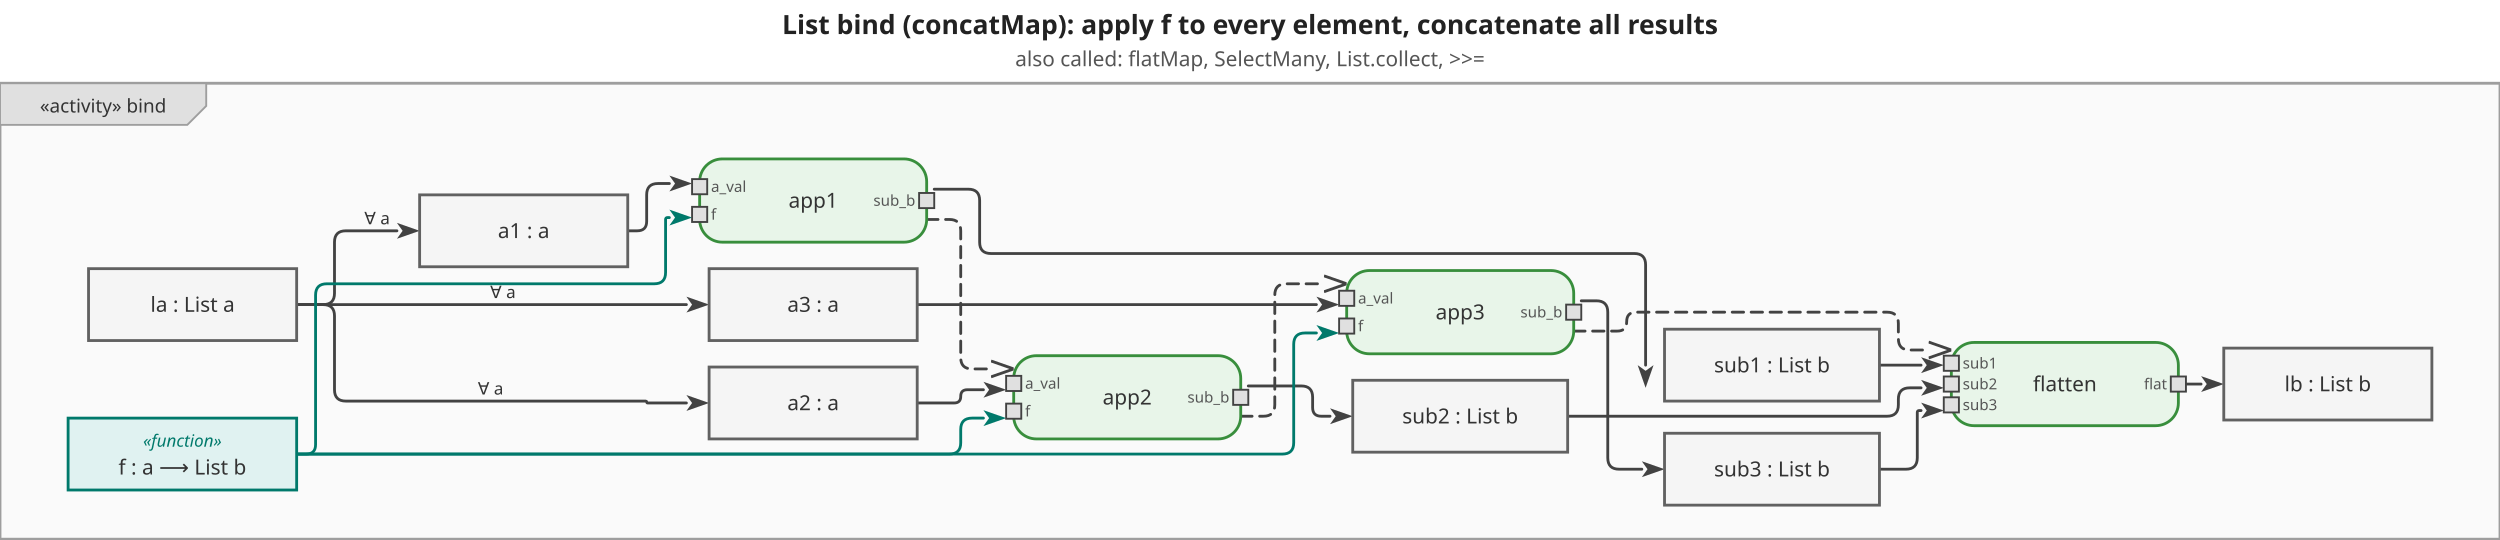
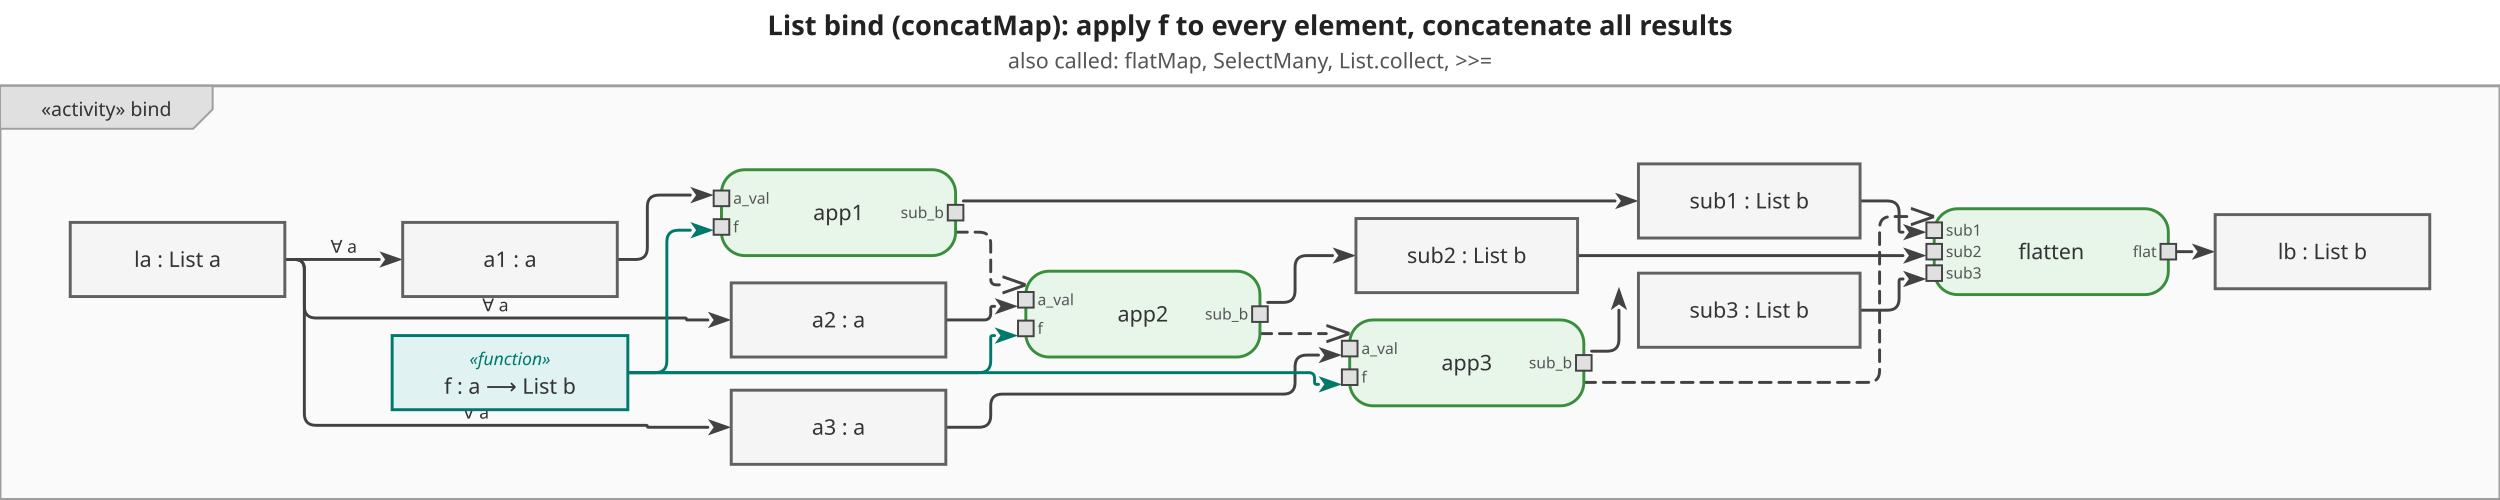
- <svg xmlns="http://www.w3.org/2000/svg" viewBox="0 0 1321.4 285" width="1321.4" height="285">
+ <svg xmlns="http://www.w3.org/2000/svg" viewBox="0 0 1281.4 256" width="1281.4" height="256">
  <defs>
    <marker id="arrowFilled" viewBox="0 0 10 10" refX="0" refY="5" markerWidth="8" markerHeight="8" orient="auto-start-reverse">
      <path d="M0,1.5 L10,5 L0,8.5 L2.5,5 Z" fill="#424242" />
    </marker>
    <marker id="arrowOpen" viewBox="0 0 10 10" refX="0" refY="5" markerWidth="8" markerHeight="8" orient="auto-start-reverse">
      <path d="M0,1.5 L10,5 L0,8.5" fill="none" stroke="#424242" stroke-width="1.25" />
    </marker>
    <marker id="arrowHof" viewBox="0 0 10 10" refX="0" refY="5" markerWidth="8" markerHeight="8" orient="auto-start-reverse">
      <path d="M0,1.5 L10,5 L0,8.5 L2.5,5 Z" fill="#00796b" />
    </marker>
  </defs>
-   <rect width="1321.4" height="285" fill="white" />
-   <text x="660.7" y="18" text-anchor="middle" font-size="14" font-weight="bold" font-family="sans-serif" fill="#222">List bind (concatMap): apply f to every element, concatenate all results</text>
-   <text x="660.7" y="35" text-anchor="middle" font-size="11" font-weight="normal" font-family="sans-serif" fill="#555">also called: flatMap, SelectMany, List.collect, &gt;&gt;=</text>
+   <rect width="1281.4" height="256" fill="white" />
+   <text x="640.7" y="18" text-anchor="middle" font-size="14" font-weight="bold" font-family="sans-serif" fill="#222">List bind (concatMap): apply f to every element, concatenate all results</text>
+   <text x="640.7" y="35" text-anchor="middle" font-size="11" font-weight="normal" font-family="sans-serif" fill="#555">also called: flatMap, SelectMany, List.collect, &gt;&gt;=</text>
  <g transform="translate(0,44) scale(1)">
-     <rect x="0" y="0" width="1321.4" height="241" fill="#fafafa" stroke="#9e9e9e" stroke-width="1.5" />
+     <rect x="0" y="0" width="1281.4" height="212" fill="#fafafa" stroke="#9e9e9e" stroke-width="1.5" />
    <g class="diagram-frame-tab tab-activity">
      <path d="M0,0 L109,0 L109,12 L99,22 L0,22 Z" fill="#e0e0e0" stroke="#9e9e9e" stroke-width="1" />
      <text x="54.5" y="12" text-anchor="middle" font-size="10" font-family="sans-serif" dominant-baseline="middle" fill="#333">«activity» bind</text>
    </g>
    <g class="edge">
-       <path d="M156.8,117.0 L170.8,117.0 Q176.8,117.0 176.8,111.0 L176.8,84.0 Q176.8,78.0 182.8,78.0 L209.8,78.0" fill="none" stroke="#424242" stroke-width="1.5" stroke-linejoin="round" stroke-linecap="round" marker-end="url(#arrowFilled)" />
-       <text x="199.3" y="72" text-anchor="middle" dominant-baseline="middle" font-size="9" font-family="sans-serif" fill="#333">∀ a</text>
+       <path d="M146.0,89.0 L194.4,89.0" fill="none" stroke="#424242" stroke-width="1.5" stroke-linejoin="round" stroke-linecap="round" marker-end="url(#arrowFilled)" />
+       <text x="176.2" y="83" text-anchor="middle" dominant-baseline="middle" font-size="9" font-family="sans-serif" fill="#333">∀ a</text>
    </g>
    <g class="edge">
-       <path d="M156.8,117.0 L170.8,117.0 Q176.8,117.0 176.8,123.0 L176.8,162.0 Q176.8,168.0 182.8,168.0 L341.3,168.0 Q341.8,168.0 341.8,168.5 L341.8,168.5 Q341.8,169.0 342.3,169.0 L362.8,169.0" fill="none" stroke="#424242" stroke-width="1.5" stroke-linejoin="round" stroke-linecap="round" marker-end="url(#arrowFilled)" />
-       <text x="259.3" y="162" text-anchor="middle" dominant-baseline="middle" font-size="9" font-family="sans-serif" fill="#333">∀ a</text>
+       <path d="M146.0,89.0 L151.0,89.0 Q156.0,89.0 156.0,94.0 L156.0,113.0 Q156.0,119.0 162.0,119.0 L351.3,119.0 Q351.8,119.0 351.8,119.5 L351.8,119.5 Q351.8,120.0 352.3,120.0 L362.8,120.0" fill="none" stroke="#424242" stroke-width="1.5" stroke-linejoin="round" stroke-linecap="round" marker-end="url(#arrowFilled)" />
+       <text x="253.9" y="113" text-anchor="middle" dominant-baseline="middle" font-size="9" font-family="sans-serif" fill="#333">∀ a</text>
    </g>
    <g class="edge">
-       <path d="M156.8,117.0 L362.8,117.0" fill="none" stroke="#424242" stroke-width="1.5" stroke-linejoin="round" stroke-linecap="round" marker-end="url(#arrowFilled)" />
-       <text x="265.8" y="111" text-anchor="middle" dominant-baseline="middle" font-size="9" font-family="sans-serif" fill="#333">∀ a</text>
+       <path d="M146.0,89.0 L151.0,89.0 Q156.0,89.0 156.0,94.0 L156.0,168.0 Q156.0,174.0 162.0,174.0 L331.3,174.0 Q331.8,174.0 331.8,174.5 L331.8,174.5 Q331.8,175.0 332.3,175.0 L362.8,175.0" fill="none" stroke="#424242" stroke-width="1.5" stroke-linejoin="round" stroke-linecap="round" marker-end="url(#arrowFilled)" />
+       <text x="243.9" y="168" text-anchor="middle" dominant-baseline="middle" font-size="9" font-family="sans-serif" fill="#333">∀ a</text>
    </g>
    <g class="edge">
-       <path d="M331.8,78.0 L336.8,78.0 Q341.8,78.0 341.8,73.0 L341.8,59.0 Q341.8,53.0 347.8,53.0 L353.8,53.0" fill="none" stroke="#424242" stroke-width="1.5" stroke-linejoin="round" stroke-linecap="round" marker-end="url(#arrowFilled)" />
+       <path d="M316.4,89.0 L325.8,89.0 Q331.8,89.0 331.8,83.0 L331.8,62.0 Q331.8,56.0 337.8,56.0 L353.8,56.0" fill="none" stroke="#424242" stroke-width="1.5" stroke-linejoin="round" stroke-linecap="round" marker-end="url(#arrowFilled)" />
    </g>
    <g class="edge hof-edge">
-       <path d="M156.8,196.0 L161.8,196.0 Q166.8,196.0 166.8,191.0 L166.8,112.0 Q166.8,106.0 172.8,106.0 L345.8,106.0 Q351.8,106.0 351.8,100.0 L351.8,72.0 Q351.8,71.0 352.8,71.0 L353.8,71.0" fill="none" stroke="#00796b" stroke-width="1.5" stroke-linejoin="round" stroke-linecap="round" marker-end="url(#arrowHof)" />
+       <path d="M321.8,147.0 L335.8,147.0 Q341.8,147.0 341.8,141.0 L341.8,80.0 Q341.8,74.0 347.8,74.0 L353.8,74.0" fill="none" stroke="#00796b" stroke-width="1.5" stroke-linejoin="round" stroke-linecap="round" marker-end="url(#arrowHof)" />
    </g>
    <g class="edge">
-       <path d="M493.8,56.0 L511.8,56.0 Q517.8,56.0 517.8,62.0 L517.8,84.0 Q517.8,90.0 523.8,90.0 L863.8,90.0 Q869.8,90.0 869.8,96.0 L869.8,149.0 L869.8,149.0" fill="none" stroke="#424242" stroke-width="1.5" stroke-linejoin="round" stroke-linecap="round" marker-end="url(#arrowFilled)" />
+       <path d="M493.8,59.0 L827.8,59.0" fill="none" stroke="#424242" stroke-width="1.5" stroke-linejoin="round" stroke-linecap="round" marker-end="url(#arrowFilled)" />
    </g>
    <g class="edge">
-       <path d="M484.8,169.0 L504.3,169.0 Q507.8,169.0 507.8,165.5 L507.8,165.5 Q507.8,162.0 511.3,162.0 L519.8,162.0" fill="none" stroke="#424242" stroke-width="1.5" stroke-linejoin="round" stroke-linecap="round" marker-end="url(#arrowFilled)" />
+       <path d="M484.8,120.0 L504.3,120.0 Q507.8,120.0 507.8,116.5 L507.8,114.0 Q507.8,113.0 508.8,113.0 L509.8,113.0" fill="none" stroke="#424242" stroke-width="1.5" stroke-linejoin="round" stroke-linecap="round" marker-end="url(#arrowFilled)" />
    </g>
    <g class="edge hof-edge">
-       <path d="M156.8,196.0 L501.8,196.0 Q507.8,196.0 507.8,190.0 L507.8,183.0 Q507.8,177.0 513.8,177.0 L519.8,177.0" fill="none" stroke="#00796b" stroke-width="1.5" stroke-linejoin="round" stroke-linecap="round" marker-end="url(#arrowHof)" />
+       <path d="M321.8,147.0 L501.8,147.0 Q507.8,147.0 507.8,141.0 L507.8,129.0 Q507.8,128.0 508.8,128.0 L509.8,128.0" fill="none" stroke="#00796b" stroke-width="1.5" stroke-linejoin="round" stroke-linecap="round" marker-end="url(#arrowHof)" />
    </g>
    <g class="edge">
-       <path d="M659.8,160.0 L687.8,160.0 Q693.8,160.0 693.8,166.0 L693.8,171.4 Q693.8,176.0 698.4,176.0 L703.0,176.0" fill="none" stroke="#424242" stroke-width="1.5" stroke-linejoin="round" stroke-linecap="round" marker-end="url(#arrowFilled)" />
+       <path d="M649.8,111.0 L657.8,111.0 Q663.8,111.0 663.8,105.0 L663.8,93.0 Q663.8,87.0 669.8,87.0 L683.0,87.0" fill="none" stroke="#424242" stroke-width="1.5" stroke-linejoin="round" stroke-linecap="round" marker-end="url(#arrowFilled)" />
    </g>
    <g class="edge">
-       <path d="M484.8,117.0 L695.8,117.0" fill="none" stroke="#424242" stroke-width="1.5" stroke-linejoin="round" stroke-linecap="round" marker-end="url(#arrowFilled)" />
+       <path d="M484.8,175.0 L501.8,175.0 Q507.8,175.0 507.8,169.0 L507.8,164.0 Q507.8,158.0 513.8,158.0 L657.8,158.0 Q663.8,158.0 663.8,152.0 L663.8,144.0 Q663.8,138.0 669.8,138.0 L675.8,138.0" fill="none" stroke="#424242" stroke-width="1.5" stroke-linejoin="round" stroke-linecap="round" marker-end="url(#arrowFilled)" />
    </g>
    <g class="edge hof-edge">
-       <path d="M156.8,196.0 L677.8,196.0 Q683.8,196.0 683.8,190.0 L683.8,138.0 Q683.8,132.0 689.8,132.0 L695.8,132.0" fill="none" stroke="#00796b" stroke-width="1.5" stroke-linejoin="round" stroke-linecap="round" marker-end="url(#arrowHof)" />
+       <path d="M321.8,147.0 L670.8,147.0 Q673.8,147.0 673.8,150.0 L673.8,152.0 Q673.8,153.0 674.8,153.0 L675.8,153.0" fill="none" stroke="#00796b" stroke-width="1.5" stroke-linejoin="round" stroke-linecap="round" marker-end="url(#arrowHof)" />
    </g>
    <g class="edge">
-       <path d="M835.8,115.0 L843.8,115.0 Q849.8,115.0 849.8,121.0 L849.8,198.0 Q849.8,204.0 855.8,204.0 L867.8,204.0" fill="none" stroke="#424242" stroke-width="1.5" stroke-linejoin="round" stroke-linecap="round" marker-end="url(#arrowFilled)" />
+       <path d="M815.8,136.0 L823.8,136.0 Q829.8,136.0 829.8,130.0 L829.8,115.0 L829.8,115.0" fill="none" stroke="#424242" stroke-width="1.5" stroke-linejoin="round" stroke-linecap="round" marker-end="url(#arrowFilled)" />
    </g>
    <g class="edge">
-       <path d="M993.4,149.0 L1015.4,149.0" fill="none" stroke="#424242" stroke-width="1.5" stroke-linejoin="round" stroke-linecap="round" marker-end="url(#arrowFilled)" />
+       <path d="M953.4,59.0 L967.4,59.0 Q973.4,59.0 973.4,65.0 L973.4,74.0 Q973.4,75.0 974.4,75.0 L975.4,75.0" fill="none" stroke="#424242" stroke-width="1.5" stroke-linejoin="round" stroke-linecap="round" marker-end="url(#arrowFilled)" />
    </g>
    <g class="edge">
-       <path d="M828.6,176.0 L997.4,176.0 Q1003.4,176.0 1003.4,170.0 L1003.4,167.0 Q1003.4,161.0 1009.4,161.0 L1015.4,161.0" fill="none" stroke="#424242" stroke-width="1.5" stroke-linejoin="round" stroke-linecap="round" marker-end="url(#arrowFilled)" />
+       <path d="M808.6,87.0 L975.4,87.0" fill="none" stroke="#424242" stroke-width="1.5" stroke-linejoin="round" stroke-linecap="round" marker-end="url(#arrowFilled)" />
    </g>
    <g class="edge">
-       <path d="M993.4,204.0 L1007.4,204.0 Q1013.4,204.0 1013.4,198.0 L1013.4,174.0 Q1013.4,173.0 1014.4,173.0 L1015.4,173.0" fill="none" stroke="#424242" stroke-width="1.5" stroke-linejoin="round" stroke-linecap="round" marker-end="url(#arrowFilled)" />
+       <path d="M953.4,115.0 L967.4,115.0 Q973.4,115.0 973.4,109.0 L973.4,100.0 Q973.4,99.0 974.4,99.0 L975.4,99.0" fill="none" stroke="#424242" stroke-width="1.5" stroke-linejoin="round" stroke-linecap="round" marker-end="url(#arrowFilled)" />
    </g>
    <g class="edge">
-       <path d="M1155.4,159.0 L1163.4,159.0" fill="none" stroke="#424242" stroke-width="1.5" stroke-linejoin="round" stroke-linecap="round" marker-end="url(#arrowFilled)" />
+       <path d="M1115.4,85.0 L1123.4,85.0" fill="none" stroke="#424242" stroke-width="1.5" stroke-linejoin="round" stroke-linecap="round" marker-end="url(#arrowFilled)" />
    </g>
    <g class="edge">
-       <path d="M489.8,72.0 L501.8,72.0 Q507.8,72.0 507.8,78.0 L507.8,145.0 Q507.8,151.0 513.8,151.0 L523.8,151.0" fill="none" stroke="#424242" stroke-width="1.5" stroke-linejoin="round" stroke-linecap="round" marker-end="url(#arrowOpen)" stroke-dasharray="6,4" />
+       <path d="M489.8,75.0 L501.8,75.0 Q507.8,75.0 507.8,81.0 L507.8,99.0 Q507.8,102.0 510.8,102.0 L513.8,102.0" fill="none" stroke="#424242" stroke-width="1.5" stroke-linejoin="round" stroke-linecap="round" marker-end="url(#arrowOpen)" stroke-dasharray="6,4" />
    </g>
    <g class="edge">
-       <path d="M655.8,176.0 L667.8,176.0 Q673.8,176.0 673.8,170.0 L673.8,112.0 Q673.8,106.0 679.8,106.0 L699.8,106.0" fill="none" stroke="#424242" stroke-width="1.5" stroke-linejoin="round" stroke-linecap="round" marker-end="url(#arrowOpen)" stroke-dasharray="6,4" />
+       <path d="M645.8,127.0 L679.8,127.0" fill="none" stroke="#424242" stroke-width="1.5" stroke-linejoin="round" stroke-linecap="round" marker-end="url(#arrowOpen)" stroke-dasharray="6,4" />
    </g>
    <g class="edge">
-       <path d="M831.8,131.0 L854.8,131.0 Q859.8,131.0 859.8,126.0 L859.8,126.0 Q859.8,121.0 864.8,121.0 L997.4,121.0 Q1003.4,121.0 1003.4,127.0 L1003.4,135.0 Q1003.4,141.0 1009.4,141.0 L1019.4,141.0" fill="none" stroke="#424242" stroke-width="1.5" stroke-linejoin="round" stroke-linecap="round" marker-end="url(#arrowOpen)" stroke-dasharray="6,4" />
+       <path d="M811.8,152.0 L957.4,152.0 Q963.4,152.0 963.4,146.0 L963.4,73.0 Q963.4,67.0 969.4,67.0 L979.4,67.0" fill="none" stroke="#424242" stroke-width="1.5" stroke-linejoin="round" stroke-linecap="round" marker-end="url(#arrowOpen)" stroke-dasharray="6,4" />
    </g>
    <g class="action-node">
-       <rect x="369.8" y="40" width="120" height="44" rx="12" fill="#e8f5e9" stroke="#388e3c" stroke-width="1.5" />
-       <text class="action-label" x="429.8" y="62" text-anchor="middle" font-size="11" font-family="sans-serif" dominant-baseline="middle" fill="#333">app1</text>
+       <rect x="369.8" y="43" width="120" height="44" rx="12" fill="#e8f5e9" stroke="#388e3c" stroke-width="1.5" />
+       <text class="action-label" x="429.8" y="65" text-anchor="middle" font-size="11" font-family="sans-serif" dominant-baseline="middle" fill="#333">app1</text>
      <g class="pin pin-in">
-         <rect x="365.8" y="50.667" width="8" height="8" fill="#e0e0e0" stroke="#424242" stroke-width="1" />
-         <text x="375.8" y="54.667" text-anchor="start" font-size="8" font-family="sans-serif" dominant-baseline="middle" fill="#555">a_val</text>
+         <rect x="365.8" y="53.667" width="8" height="8" fill="#e0e0e0" stroke="#424242" stroke-width="1" />
+         <text x="375.8" y="57.667" text-anchor="start" dominant-baseline="middle" font-size="8" font-family="sans-serif" fill="#555">a_val</text>
      </g>
      <g class="pin pin-in">
-         <rect x="365.8" y="65.333" width="8" height="8" fill="#e0e0e0" stroke="#424242" stroke-width="1" />
-         <text x="375.8" y="69.333" text-anchor="start" font-size="8" font-family="sans-serif" dominant-baseline="middle" fill="#555">f</text>
+         <rect x="365.8" y="68.333" width="8" height="8" fill="#e0e0e0" stroke="#424242" stroke-width="1" />
+         <text x="375.8" y="72.333" text-anchor="start" dominant-baseline="middle" font-size="8" font-family="sans-serif" fill="#555">f</text>
      </g>
      <g class="pin pin-out">
-         <rect x="485.8" y="58" width="8" height="8" fill="#e0e0e0" stroke="#424242" stroke-width="1" />
-         <text x="483.8" y="62" text-anchor="end" font-size="8" font-family="sans-serif" dominant-baseline="middle" fill="#555">sub_b</text>
+         <rect x="485.8" y="61" width="8" height="8" fill="#e0e0e0" stroke="#424242" stroke-width="1" />
+         <text x="483.8" y="65" text-anchor="end" dominant-baseline="middle" font-size="8" font-family="sans-serif" fill="#555">sub_b</text>
      </g>
    </g>
    <g class="action-node">
-       <rect x="535.8" y="144" width="120" height="44" rx="12" fill="#e8f5e9" stroke="#388e3c" stroke-width="1.5" />
-       <text class="action-label" x="595.8" y="166" text-anchor="middle" font-size="11" font-family="sans-serif" dominant-baseline="middle" fill="#333">app2</text>
+       <rect x="525.8" y="95" width="120" height="44" rx="12" fill="#e8f5e9" stroke="#388e3c" stroke-width="1.5" />
+       <text class="action-label" x="585.8" y="117" text-anchor="middle" font-size="11" font-family="sans-serif" dominant-baseline="middle" fill="#333">app2</text>
      <g class="pin pin-in">
-         <rect x="531.8" y="154.667" width="8" height="8" fill="#e0e0e0" stroke="#424242" stroke-width="1" />
-         <text x="541.8" y="158.667" text-anchor="start" font-size="8" font-family="sans-serif" dominant-baseline="middle" fill="#555">a_val</text>
+         <rect x="521.8" y="105.667" width="8" height="8" fill="#e0e0e0" stroke="#424242" stroke-width="1" />
+         <text x="531.8" y="109.667" text-anchor="start" dominant-baseline="middle" font-size="8" font-family="sans-serif" fill="#555">a_val</text>
      </g>
      <g class="pin pin-in">
-         <rect x="531.8" y="169.333" width="8" height="8" fill="#e0e0e0" stroke="#424242" stroke-width="1" />
-         <text x="541.8" y="173.333" text-anchor="start" font-size="8" font-family="sans-serif" dominant-baseline="middle" fill="#555">f</text>
+         <rect x="521.8" y="120.333" width="8" height="8" fill="#e0e0e0" stroke="#424242" stroke-width="1" />
+         <text x="531.8" y="124.333" text-anchor="start" dominant-baseline="middle" font-size="8" font-family="sans-serif" fill="#555">f</text>
      </g>
      <g class="pin pin-out">
-         <rect x="651.8" y="162" width="8" height="8" fill="#e0e0e0" stroke="#424242" stroke-width="1" />
-         <text x="649.8" y="166" text-anchor="end" font-size="8" font-family="sans-serif" dominant-baseline="middle" fill="#555">sub_b</text>
+         <rect x="641.8" y="113" width="8" height="8" fill="#e0e0e0" stroke="#424242" stroke-width="1" />
+         <text x="639.8" y="117" text-anchor="end" dominant-baseline="middle" font-size="8" font-family="sans-serif" fill="#555">sub_b</text>
      </g>
    </g>
    <g class="action-node">
-       <rect x="711.8" y="99" width="120" height="44" rx="12" fill="#e8f5e9" stroke="#388e3c" stroke-width="1.5" />
-       <text class="action-label" x="771.8" y="121" text-anchor="middle" font-size="11" font-family="sans-serif" dominant-baseline="middle" fill="#333">app3</text>
+       <rect x="691.8" y="120" width="120" height="44" rx="12" fill="#e8f5e9" stroke="#388e3c" stroke-width="1.5" />
+       <text class="action-label" x="751.8" y="142" text-anchor="middle" font-size="11" font-family="sans-serif" dominant-baseline="middle" fill="#333">app3</text>
      <g class="pin pin-in">
-         <rect x="707.8" y="109.667" width="8" height="8" fill="#e0e0e0" stroke="#424242" stroke-width="1" />
-         <text x="717.8" y="113.667" text-anchor="start" font-size="8" font-family="sans-serif" dominant-baseline="middle" fill="#555">a_val</text>
+         <rect x="687.8" y="130.667" width="8" height="8" fill="#e0e0e0" stroke="#424242" stroke-width="1" />
+         <text x="697.8" y="134.667" text-anchor="start" dominant-baseline="middle" font-size="8" font-family="sans-serif" fill="#555">a_val</text>
      </g>
      <g class="pin pin-in">
-         <rect x="707.8" y="124.333" width="8" height="8" fill="#e0e0e0" stroke="#424242" stroke-width="1" />
-         <text x="717.8" y="128.333" text-anchor="start" font-size="8" font-family="sans-serif" dominant-baseline="middle" fill="#555">f</text>
+         <rect x="687.8" y="145.333" width="8" height="8" fill="#e0e0e0" stroke="#424242" stroke-width="1" />
+         <text x="697.8" y="149.333" text-anchor="start" dominant-baseline="middle" font-size="8" font-family="sans-serif" fill="#555">f</text>
      </g>
      <g class="pin pin-out">
-         <rect x="827.8" y="117" width="8" height="8" fill="#e0e0e0" stroke="#424242" stroke-width="1" />
-         <text x="825.8" y="121" text-anchor="end" font-size="8" font-family="sans-serif" dominant-baseline="middle" fill="#555">sub_b</text>
+         <rect x="807.8" y="138" width="8" height="8" fill="#e0e0e0" stroke="#424242" stroke-width="1" />
+         <text x="805.8" y="142" text-anchor="end" dominant-baseline="middle" font-size="8" font-family="sans-serif" fill="#555">sub_b</text>
      </g>
    </g>
    <g class="action-node">
-       <rect x="1031.4" y="137" width="120" height="44" rx="12" fill="#e8f5e9" stroke="#388e3c" stroke-width="1.5" />
-       <text class="action-label" x="1091.4" y="159" text-anchor="middle" font-size="11" font-family="sans-serif" dominant-baseline="middle" fill="#333">flatten</text>
+       <rect x="991.4" y="63" width="120" height="44" rx="12" fill="#e8f5e9" stroke="#388e3c" stroke-width="1.5" />
+       <text class="action-label" x="1051.4" y="85" text-anchor="middle" font-size="11" font-family="sans-serif" dominant-baseline="middle" fill="#333">flatten</text>
      <g class="pin pin-in">
-         <rect x="1027.4" y="144" width="8" height="8" fill="#e0e0e0" stroke="#424242" stroke-width="1" />
-         <text x="1037.4" y="148" text-anchor="start" font-size="8" font-family="sans-serif" dominant-baseline="middle" fill="#555">sub1</text>
+         <rect x="987.4" y="70" width="8" height="8" fill="#e0e0e0" stroke="#424242" stroke-width="1" />
+         <text x="997.4" y="74" text-anchor="start" dominant-baseline="middle" font-size="8" font-family="sans-serif" fill="#555">sub1</text>
      </g>
      <g class="pin pin-in">
-         <rect x="1027.4" y="155" width="8" height="8" fill="#e0e0e0" stroke="#424242" stroke-width="1" />
-         <text x="1037.4" y="159" text-anchor="start" font-size="8" font-family="sans-serif" dominant-baseline="middle" fill="#555">sub2</text>
+         <rect x="987.4" y="81" width="8" height="8" fill="#e0e0e0" stroke="#424242" stroke-width="1" />
+         <text x="997.4" y="85" text-anchor="start" dominant-baseline="middle" font-size="8" font-family="sans-serif" fill="#555">sub2</text>
      </g>
      <g class="pin pin-in">
-         <rect x="1027.4" y="166" width="8" height="8" fill="#e0e0e0" stroke="#424242" stroke-width="1" />
-         <text x="1037.4" y="170" text-anchor="start" font-size="8" font-family="sans-serif" dominant-baseline="middle" fill="#555">sub3</text>
+         <rect x="987.4" y="92" width="8" height="8" fill="#e0e0e0" stroke="#424242" stroke-width="1" />
+         <text x="997.4" y="96" text-anchor="start" dominant-baseline="middle" font-size="8" font-family="sans-serif" fill="#555">sub3</text>
      </g>
      <g class="pin pin-out">
-         <rect x="1147.4" y="155" width="8" height="8" fill="#e0e0e0" stroke="#424242" stroke-width="1" />
-         <text x="1145.4" y="159" text-anchor="end" font-size="8" font-family="sans-serif" dominant-baseline="middle" fill="#555">flat</text>
+         <rect x="1107.4" y="81" width="8" height="8" fill="#e0e0e0" stroke="#424242" stroke-width="1" />
+         <text x="1105.4" y="85" text-anchor="end" dominant-baseline="middle" font-size="8" font-family="sans-serif" fill="#555">flat</text>
      </g>
    </g>
    <g class="object-node">
-       <rect x="46.8" y="98" width="110" height="38" fill="#f5f5f5" stroke="#616161" stroke-width="1.5" />
-       <text x="101.8" y="117" text-anchor="middle" font-size="11" font-family="sans-serif" dominant-baseline="middle" fill="#333">la : List a</text>
+       <rect x="36" y="70" width="110" height="38" fill="#f5f5f5" stroke="#616161" stroke-width="1.5" />
+       <text x="91" y="89" text-anchor="middle" font-size="11" font-family="sans-serif" dominant-baseline="middle" fill="#333">la : List a</text>
    </g>
    <g class="object-node hof">
-       <rect x="36" y="177" width="120.8" height="38" fill="#e0f2f1" stroke="#00796b" stroke-width="1.5" />
-       <text x="96.4" y="189" text-anchor="middle" font-size="9" font-style="italic" font-family="sans-serif" dominant-baseline="middle" fill="#00796b">«function»</text>
-       <text x="96.4" y="203" text-anchor="middle" font-size="11" font-family="sans-serif" dominant-baseline="middle" fill="#333">f : a ⟶ List b</text>
+       <rect x="201" y="128" width="120.8" height="38" fill="#e0f2f1" stroke="#00796b" stroke-width="1.5" />
+       <text x="261.4" y="140" text-anchor="middle" font-size="9" font-style="italic" font-family="sans-serif" dominant-baseline="middle" fill="#00796b">«function»</text>
+       <text x="261.4" y="154" text-anchor="middle" font-size="11" font-family="sans-serif" dominant-baseline="middle" fill="#333">f : a ⟶ List b</text>
    </g>
    <g class="object-node">
-       <rect x="221.8" y="59" width="110" height="38" fill="#f5f5f5" stroke="#616161" stroke-width="1.5" />
-       <text x="276.8" y="78" text-anchor="middle" font-size="11" font-family="sans-serif" dominant-baseline="middle" fill="#333">a1 : a</text>
+       <rect x="206.4" y="70" width="110" height="38" fill="#f5f5f5" stroke="#616161" stroke-width="1.5" />
+       <text x="261.4" y="89" text-anchor="middle" font-size="11" font-family="sans-serif" dominant-baseline="middle" fill="#333">a1 : a</text>
    </g>
    <g class="object-node">
-       <rect x="374.8" y="150" width="110" height="38" fill="#f5f5f5" stroke="#616161" stroke-width="1.5" />
-       <text x="429.8" y="169" text-anchor="middle" font-size="11" font-family="sans-serif" dominant-baseline="middle" fill="#333">a2 : a</text>
+       <rect x="374.8" y="101" width="110" height="38" fill="#f5f5f5" stroke="#616161" stroke-width="1.5" />
+       <text x="429.8" y="120" text-anchor="middle" font-size="11" font-family="sans-serif" dominant-baseline="middle" fill="#333">a2 : a</text>
    </g>
    <g class="object-node">
-       <rect x="374.8" y="98" width="110" height="38" fill="#f5f5f5" stroke="#616161" stroke-width="1.5" />
-       <text x="429.8" y="117" text-anchor="middle" font-size="11" font-family="sans-serif" dominant-baseline="middle" fill="#333">a3 : a</text>
+       <rect x="374.8" y="156" width="110" height="38" fill="#f5f5f5" stroke="#616161" stroke-width="1.5" />
+       <text x="429.8" y="175" text-anchor="middle" font-size="11" font-family="sans-serif" dominant-baseline="middle" fill="#333">a3 : a</text>
    </g>
    <g class="object-node">
-       <rect x="879.8" y="130" width="113.6" height="38" fill="#f5f5f5" stroke="#616161" stroke-width="1.5" />
-       <text x="936.6" y="149" text-anchor="middle" font-size="11" font-family="sans-serif" dominant-baseline="middle" fill="#333">sub1 : List b</text>
+       <rect x="839.8" y="40" width="113.6" height="38" fill="#f5f5f5" stroke="#616161" stroke-width="1.5" />
+       <text x="896.6" y="59" text-anchor="middle" font-size="11" font-family="sans-serif" dominant-baseline="middle" fill="#333">sub1 : List b</text>
    </g>
    <g class="object-node">
-       <rect x="715" y="157" width="113.6" height="38" fill="#f5f5f5" stroke="#616161" stroke-width="1.5" />
-       <text x="771.8" y="176" text-anchor="middle" font-size="11" font-family="sans-serif" dominant-baseline="middle" fill="#333">sub2 : List b</text>
+       <rect x="695" y="68" width="113.6" height="38" fill="#f5f5f5" stroke="#616161" stroke-width="1.5" />
+       <text x="751.8" y="87" text-anchor="middle" font-size="11" font-family="sans-serif" dominant-baseline="middle" fill="#333">sub2 : List b</text>
    </g>
    <g class="object-node">
-       <rect x="879.8" y="185" width="113.6" height="38" fill="#f5f5f5" stroke="#616161" stroke-width="1.5" />
-       <text x="936.6" y="204" text-anchor="middle" font-size="11" font-family="sans-serif" dominant-baseline="middle" fill="#333">sub3 : List b</text>
+       <rect x="839.8" y="96" width="113.6" height="38" fill="#f5f5f5" stroke="#616161" stroke-width="1.5" />
+       <text x="896.6" y="115" text-anchor="middle" font-size="11" font-family="sans-serif" dominant-baseline="middle" fill="#333">sub3 : List b</text>
    </g>
    <g class="object-node">
-       <rect x="1175.4" y="140" width="110" height="38" fill="#f5f5f5" stroke="#616161" stroke-width="1.5" />
-       <text x="1230.4" y="159" text-anchor="middle" font-size="11" font-family="sans-serif" dominant-baseline="middle" fill="#333">lb : List b</text>
+       <rect x="1135.4" y="66" width="110" height="38" fill="#f5f5f5" stroke="#616161" stroke-width="1.5" />
+       <text x="1190.4" y="85" text-anchor="middle" font-size="11" font-family="sans-serif" dominant-baseline="middle" fill="#333">lb : List b</text>
    </g>
  </g>
</svg>
